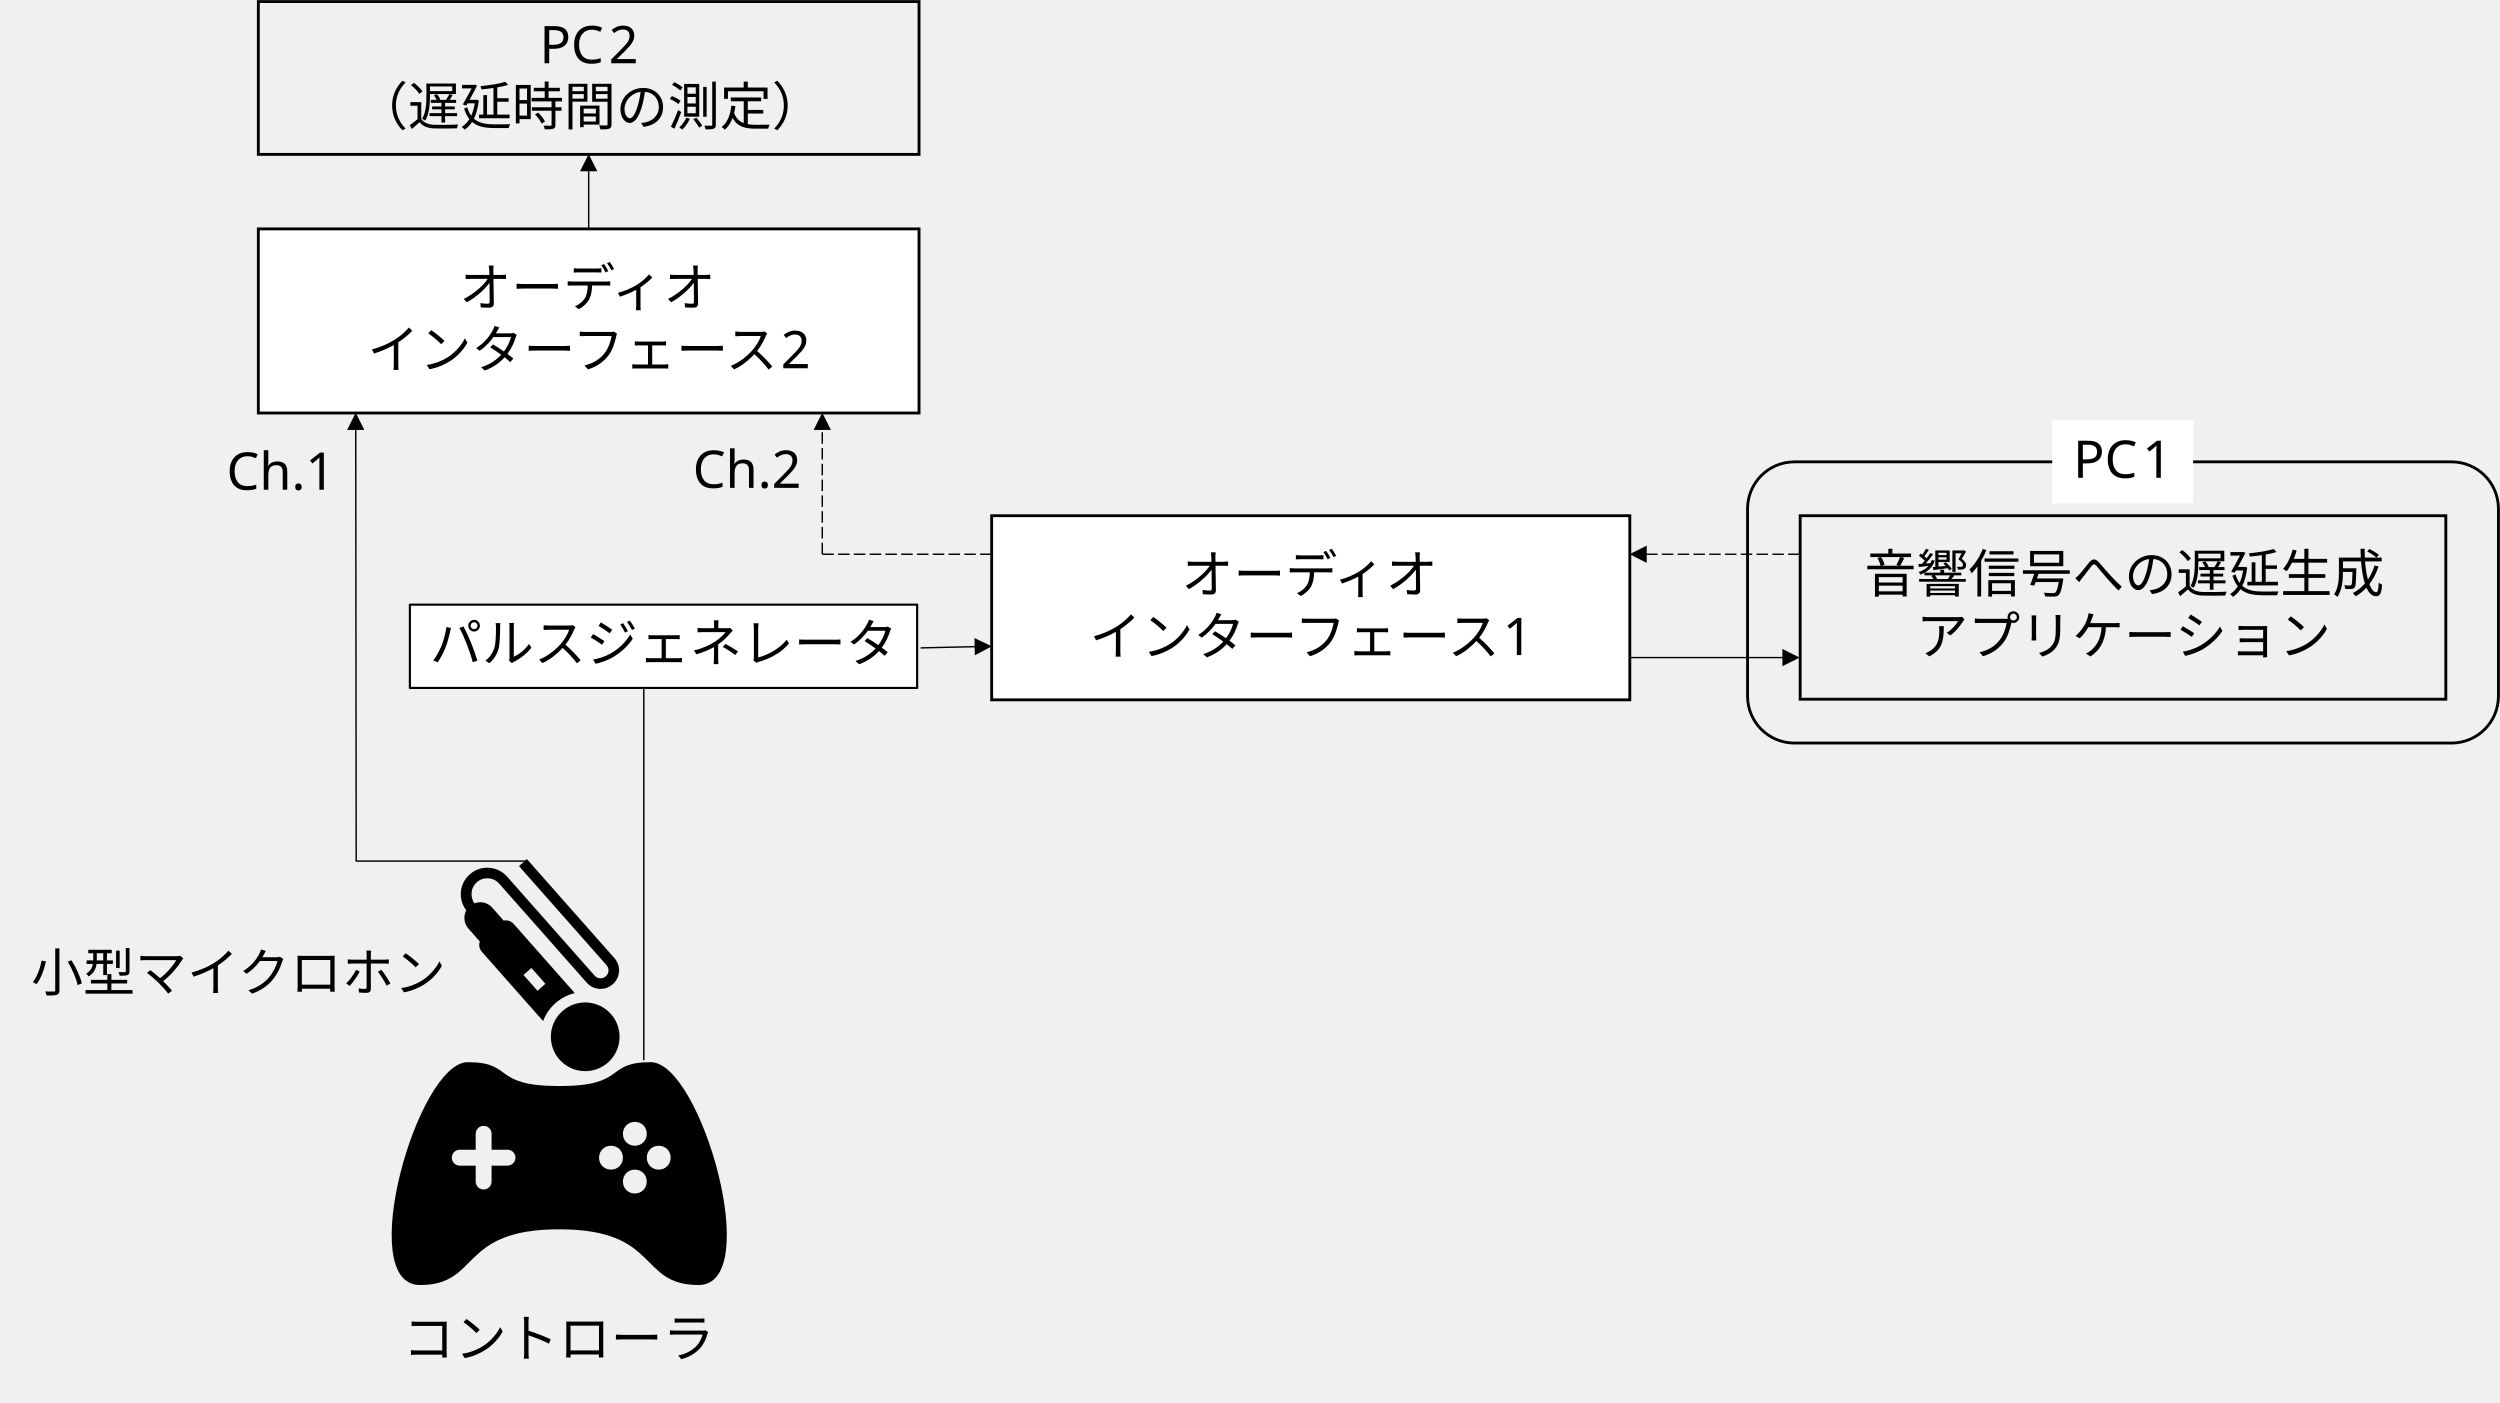
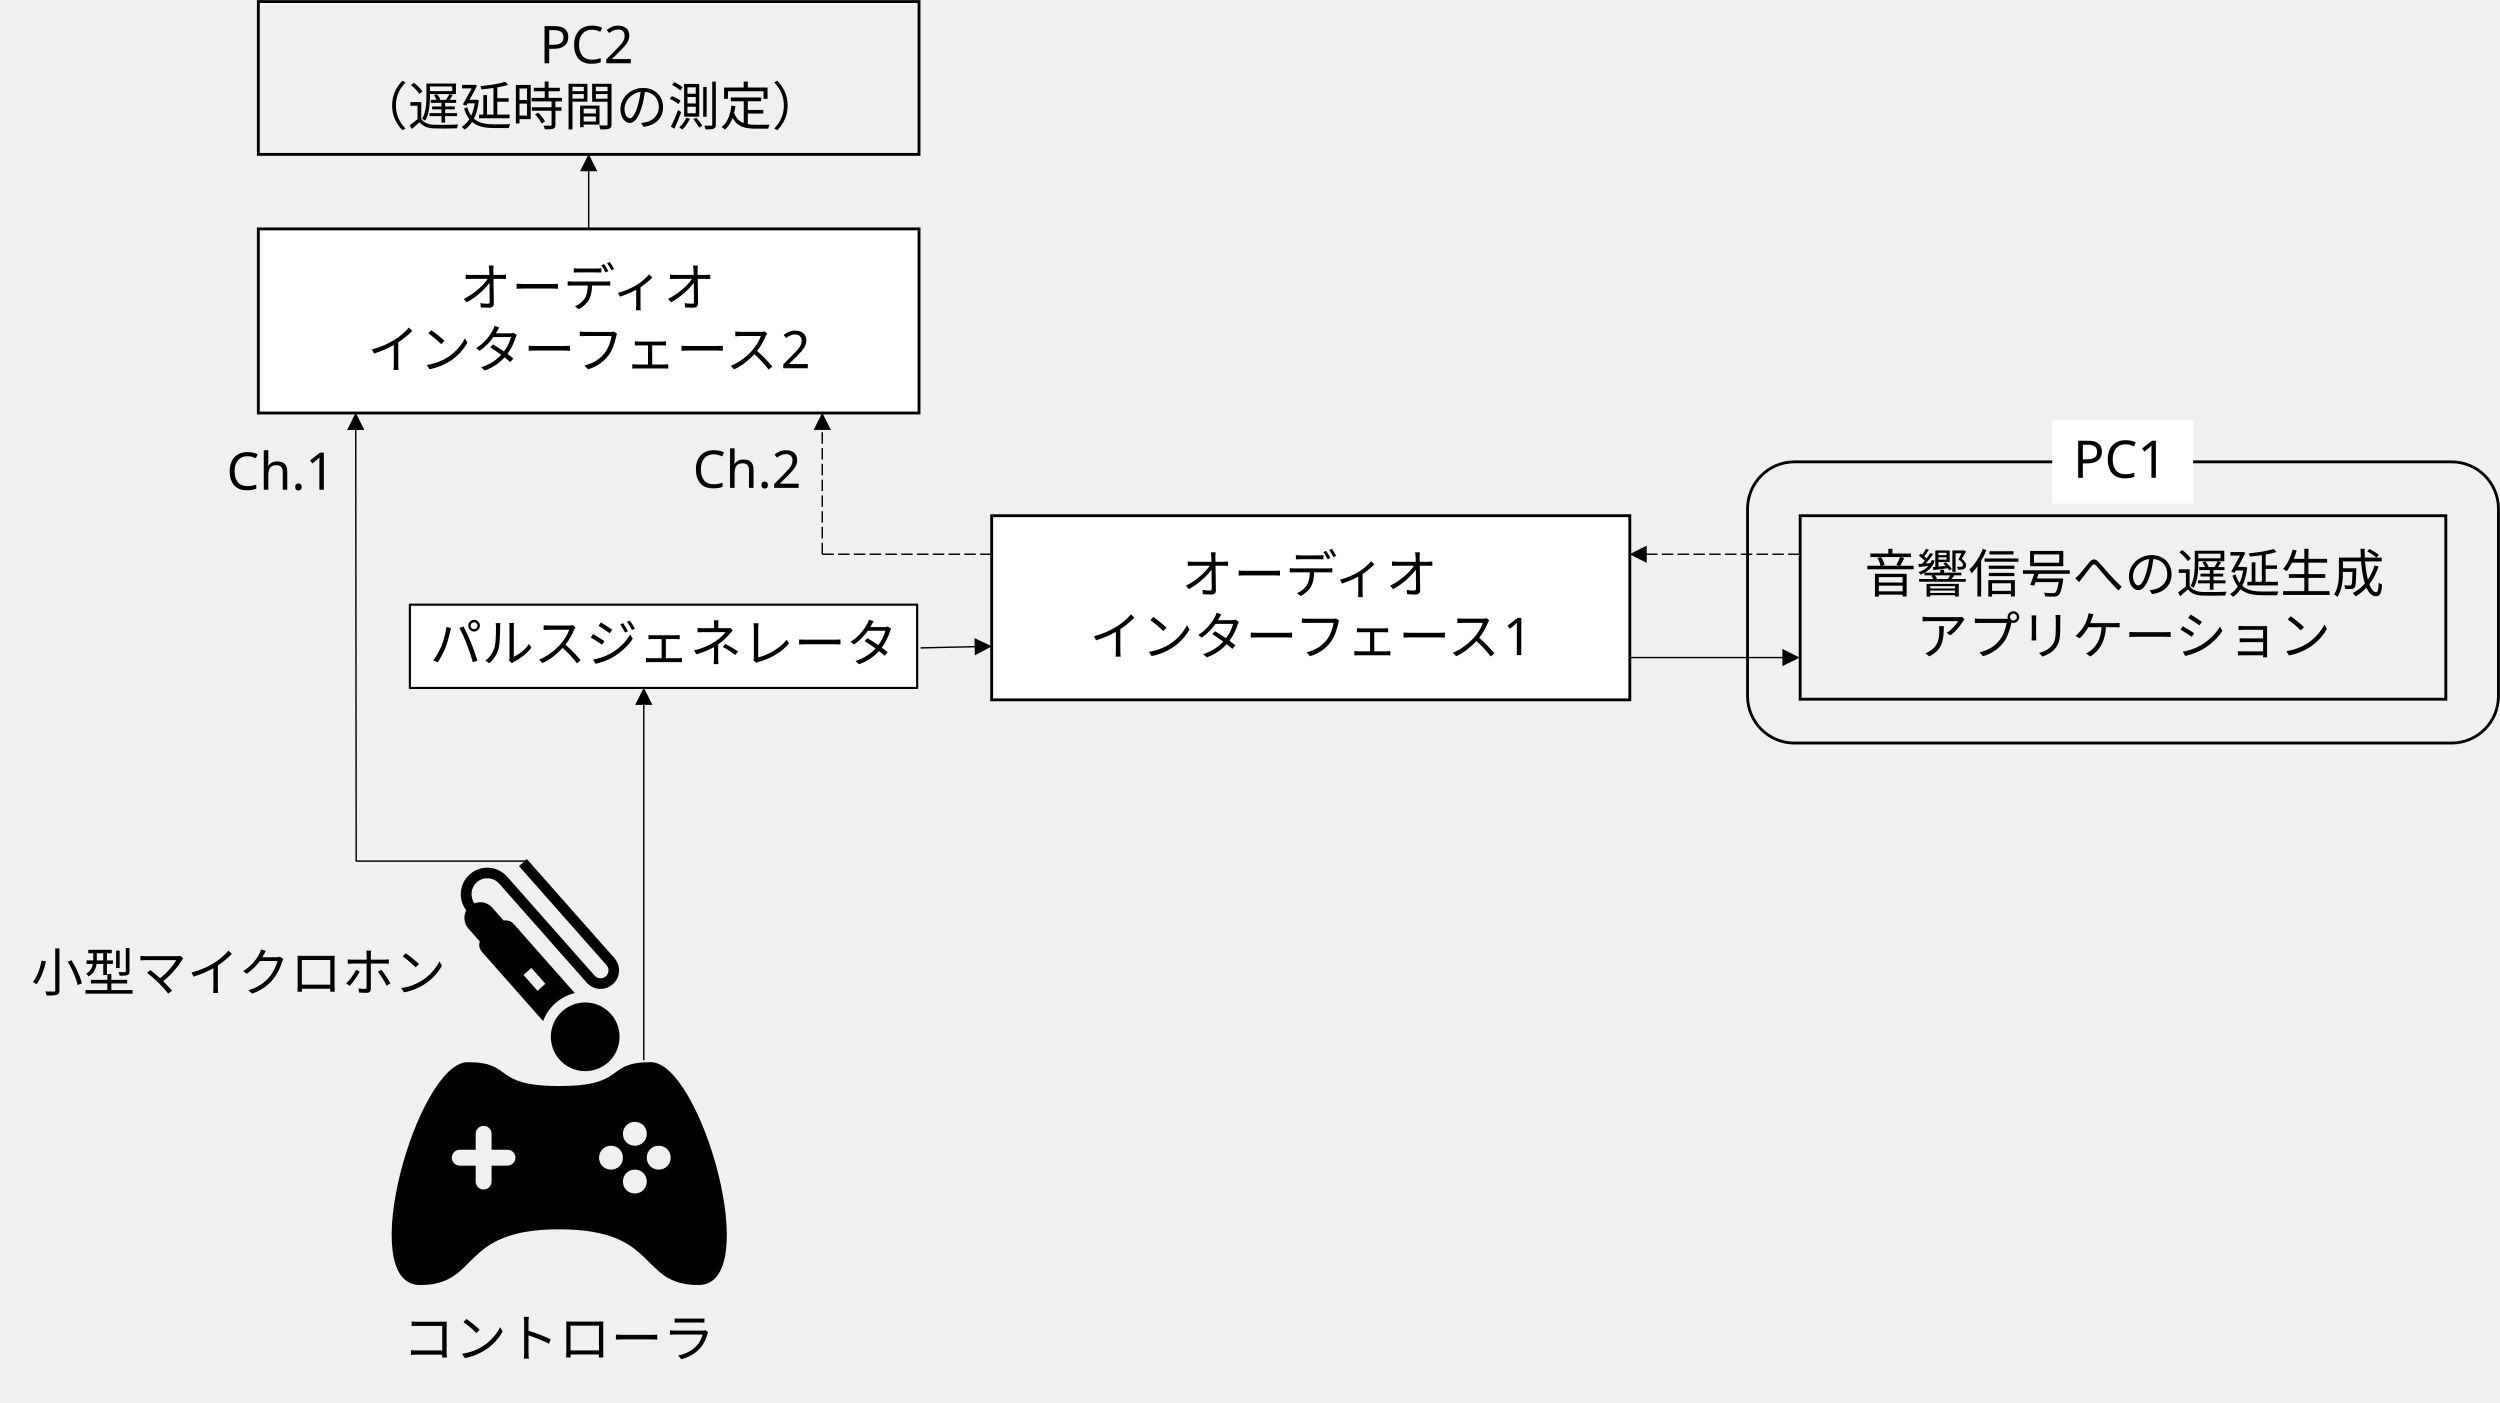
<svg xmlns="http://www.w3.org/2000/svg" width="3992" height="2240" xml:space="preserve" overflow="hidden">
  <defs>
    <clipPath id="clip0">
      <path d="M1004.32 1950.88 1307.85 1682.64 1039.61 1379.11 736.079 1647.35Z" fill-rule="evenodd" clip-rule="evenodd" />
    </clipPath>
    <clipPath id="clip1">
      <path d="M1004.32 1950.88 1307.85 1682.64 1039.61 1379.11 736.079 1647.35Z" fill-rule="evenodd" clip-rule="evenodd" />
    </clipPath>
    <clipPath id="clip2">
      <path d="M1004.32 1950.88 1307.85 1682.64 1039.61 1379.11 736.079 1647.35Z" fill-rule="evenodd" clip-rule="evenodd" />
    </clipPath>
  </defs>
  <g transform="translate(-152 -127)">
    <g>
      <g>
        <g>
          <path d="M1203.85 1994.65C1193.05 1994.65 1184.79 1986.39 1184.79 1975.58 1184.79 1964.78 1193.05 1956.52 1203.85 1956.52 1214.66 1956.52 1222.92 1964.78 1222.92 1975.58 1222.92 1986.39 1214.66 1994.65 1203.85 1994.65ZM1165.73 2032.77C1154.93 2032.77 1146.67 2024.51 1146.67 2013.71 1146.67 2002.91 1154.93 1994.65 1165.73 1994.65 1176.53 1994.65 1184.79 2002.91 1184.79 2013.71 1184.79 2024.51 1176.53 2032.77 1165.73 2032.77ZM1127.6 1994.65C1116.8 1994.65 1108.54 1986.39 1108.54 1975.58 1108.54 1964.78 1116.8 1956.52 1127.6 1956.52 1138.41 1956.52 1146.67 1964.78 1146.67 1975.58 1146.67 1986.39 1138.41 1994.65 1127.6 1994.65ZM1165.73 1918.4C1176.53 1918.4 1184.79 1926.66 1184.79 1937.46 1184.79 1948.26 1176.53 1956.52 1165.73 1956.52 1154.93 1956.52 1146.67 1948.26 1146.67 1937.46 1146.67 1926.66 1154.93 1918.4 1165.73 1918.4ZM962.396 1988.29 936.979 1988.29 936.979 2013.71C936.979 2020.7 931.26 2026.42 924.271 2026.42 917.281 2026.42 911.563 2020.7 911.563 2013.71L911.563 1988.29 886.146 1988.29C879.156 1988.29 873.438 1982.57 873.438 1975.58 873.438 1968.59 879.156 1962.88 886.146 1962.88L911.563 1962.88 911.563 1937.46C911.563 1930.47 917.281 1924.75 924.271 1924.75 931.26 1924.75 936.979 1930.47 936.979 1937.46L936.979 1962.88 962.396 1962.88C969.385 1962.88 975.104 1968.59 975.104 1975.58 975.104 1982.57 969.385 1988.29 962.396 1988.29ZM1191.15 1823.08C1116.17 1823.08 1154.29 1861.21 1045 1861.21 935.708 1861.21 973.833 1823.08 898.854 1823.08 818.792 1823.08 717.125 2178.92 822.604 2178.92 919.823 2178.92 882.969 2089.96 1045 2089.96 1207.03 2089.96 1170.18 2178.92 1267.4 2178.92 1372.87 2178.92 1271.21 1823.08 1191.15 1823.08Z" />
        </g>
      </g>
    </g>
    <text font-family="Yu Gothic,Yu Gothic_MSFontService,sans-serif" font-weight="400" font-size="83" transform="matrix(1 0 0 1 795.022 2294)">コントローラ</text>
    <g clip-path="url(#clip0)">
      <g clip-path="url(#clip1)">
        <g clip-path="url(#clip2)">
          <path d="M181.44 210.977 164.562 210.977 164.562 177.22 181.44 177.22 181.44 210.977ZM261.611 105.488C245.155 105.488 232.074 118.569 232.074 135.025L232.074 346.002C232.074 359.926 220.682 371.319 206.757 371.319 193.677 371.319 183.128 361.192 181.44 348.534 191.145 345.158 198.318 335.875 198.318 324.904L198.318 297.055C203.382 294.102 206.757 288.616 206.757 282.709L206.757 135.025C196.63 140.511 185.238 143.464 173.001 143.464 160.764 143.464 149.372 140.511 139.245 135.025L139.245 282.709C139.245 289.038 142.62 294.524 147.684 297.055L147.684 324.904C147.684 335.875 154.857 345.158 164.562 348.956 165.828 370.897 184.394 388.197 206.757 388.197 229.965 388.197 248.953 369.209 248.953 346.002L248.953 135.025C248.953 127.852 254.438 122.367 261.611 122.367 268.784 122.367 274.27 127.852 274.27 135.025L274.27 346.002 291.148 346.002 291.148 135.025C291.148 118.569 278.067 105.488 261.611 105.488Z" transform="matrix(0.749321 -0.662206 -0.662206 -0.749321 1004.32 1950.88)" />
          <path d="M227.855 71.732C227.855 102.027 203.296 126.586 173.001 126.586 142.706 126.586 118.147 102.027 118.147 71.732 118.147 41.437 142.706 16.878 173.001 16.878 203.296 16.878 227.855 41.437 227.855 71.732Z" transform="matrix(0.749321 -0.662206 -0.662206 -0.749321 1004.32 1950.88)" />
        </g>
      </g>
    </g>
    <text font-family="Yu Gothic,Yu Gothic_MSFontService,sans-serif" font-weight="400" font-size="83" transform="matrix(1 0 0 1 201.662 1710)">小型マイクロホン</text>
    <path d="M1130 1979 1130 1979" stroke="#000000" stroke-width="2.292" stroke-miterlimit="8" fill="none" fill-rule="evenodd" />
    <rect x="564.5" y="129.5" width="1055" height="244" stroke="#000000" stroke-width="4.583" stroke-miterlimit="8" fill="none" />
-     <text font-family="Yu Gothic,Yu Gothic_MSFontService,sans-serif" font-weight="400" font-size="83" transform="matrix(1 0 0 1 1013.46 228)">PC</text>
-     <text font-family="Yu Gothic,Yu Gothic_MSFontService,sans-serif" font-weight="400" font-size="83" transform="matrix(1 0 0 1 1124.03 228)">2</text>
+     <text font-family="Yu Gothic,Yu Gothic_MSFontService,sans-serif" font-weight="400" font-size="83" transform="matrix(1 0 0 1 1013.46 228)">PC2</text>
    <text font-family="Yu Gothic,Yu Gothic_MSFontService,sans-serif" font-weight="400" font-size="83" transform="matrix(1 0 0 1 720.42 327)">（遅延時間の測定）</text>
    <path d="M719.625 1501.81 718.879 808.918 721.171 808.916 721.917 1501.8ZM706.28 813.515 720 786 733.78 813.485Z" />
    <path d="M1.146-1.82988e-06 1.146 18.333-1.146 18.333-1.146 1.82988e-06ZM1.146 25.208 1.146 43.542-1.146 43.542-1.146 25.208ZM1.146 50.417 1.146 68.75-1.146 68.75-1.146 50.417ZM1.146 75.625 1.146 93.958-1.146 93.958-1.146 75.625ZM1.146 100.833 1.146 119.167-1.146 119.167-1.146 100.833ZM1.146 126.042 1.146 144.375-1.146 144.375-1.146 126.042ZM1.146 151.25 1.146 169.583-1.146 169.583-1.146 151.25ZM1.146 176.458 1.146 194.792-1.146 194.792-1.146 176.458ZM1.146 201.667 1.146 203.067-1.146 203.067-1.146 201.667ZM13.75 198.483 0 225.983-13.75 198.483Z" transform="matrix(1 0 0 -1 1465 1011.98)" />
    <rect x="564.5" y="492.5" width="1055" height="294" stroke="#000000" stroke-width="4.583" stroke-miterlimit="8" fill="#FFFFFF" />
    <text font-family="Yu Gothic,Yu Gothic_MSFontService,sans-serif" font-weight="400" font-size="83" transform="matrix(1 0 0 1 885.42 616)">オーディオ</text>
    <text font-family="Yu Gothic,Yu Gothic_MSFontService,sans-serif" font-weight="400" font-size="83" transform="matrix(1 0 0 1 738.754 715)">インターフェース</text>
    <text font-family="Yu Gothic,Yu Gothic_MSFontService,sans-serif" font-weight="400" font-size="83" transform="matrix(1 0 0 1 1398.75 715)">2</text>
    <text font-family="Yu Gothic,Yu Gothic_MSFontService,sans-serif" font-weight="400" font-size="83" transform="matrix(1 0 0 1 513.657 909)">Ch.1</text>
    <text font-family="Yu Gothic,Yu Gothic_MSFontService,sans-serif" font-weight="400" font-size="83" transform="matrix(1 0 0 1 1258.18 906)">Ch.2</text>
    <path d="M1.146-3.45813e-06 1.146 96.663-1.146 96.663-1.146 3.45813e-06ZM13.75 92.08 0 119.58-13.75 92.08Z" transform="matrix(1 0 0 -1 1092 492.58)" />
    <rect x="3026.5" y="950.5" width="1031" height="293" stroke="#000000" stroke-width="4.583" stroke-miterlimit="8" fill="none" />
    <text font-family="Yu Gothic,Yu Gothic_MSFontService,sans-serif" font-weight="400" font-size="83" transform="matrix(1 0 0 1 3129.16 1073)">音響信号への遅延生成</text>
    <text font-family="Yu Gothic,Yu Gothic_MSFontService,sans-serif" font-weight="400" font-size="83" transform="matrix(1 0 0 1 3211.66 1172)">アプリケーション</text>
    <path d="M2942.5 939.335C2942.5 898.005 2976 864.5 3017.34 864.5L4066.66 864.5C4108 864.5 4141.5 898.005 4141.5 939.335L4141.5 1238.66C4141.5 1280 4108 1313.5 4066.66 1313.5L3017.34 1313.5C2976 1313.5 2942.5 1280 2942.5 1238.66Z" stroke="#000000" stroke-width="4.583" stroke-miterlimit="8" fill="none" fill-rule="evenodd" />
    <rect x="3429" y="798" width="225" height="133" fill="#FFFFFF" />
-     <text font-family="Yu Gothic,Yu Gothic_MSFontService,sans-serif" font-weight="400" font-size="83" transform="matrix(1 0 0 1 3462.37 890)">PC</text>
-     <text font-family="Yu Gothic,Yu Gothic_MSFontService,sans-serif" font-weight="400" font-size="83" transform="matrix(1 0 0 1 3572.94 890)">1</text>
+     <text font-family="Yu Gothic,Yu Gothic_MSFontService,sans-serif" font-weight="400" font-size="83" transform="matrix(1 0 0 1 3462.37 890)">PC1</text>
    <path d="M1.52235e-06-1.146 18.333-1.146 18.333 1.146-1.52235e-06 1.146ZM25.208-1.146 43.542-1.146 43.542 1.146 25.208 1.146ZM50.417-1.146 68.75-1.146 68.75 1.146 50.417 1.146ZM75.625-1.146 93.958-1.146 93.958 1.146 75.625 1.146ZM100.833-1.146 119.167-1.146 119.167 1.146 100.833 1.146ZM126.042-1.146 144.375-1.146 144.375 1.146 126.042 1.146ZM151.25-1.146 169.583-1.146 169.583 1.146 151.25 1.146ZM176.458-1.146 194.792-1.146 194.792 1.146 176.458 1.146ZM201.667-1.146 220-1.146 220 1.146 201.667 1.146ZM226.875-1.146 245.208-1.146 245.208 1.146 226.875 1.146ZM244.134-13.75 271.634 0 244.134 13.75Z" transform="matrix(-1 0 0 1 3025.63 1012)" />
    <path d="M2754 1175.85 3002.72 1175.85 3002.72 1178.15 2754 1178.15ZM2998.13 1163.25 3025.63 1177 2998.13 1190.75Z" />
    <rect x="1735.5" y="950.5" width="1019" height="294" stroke="#000000" stroke-width="4.583" stroke-miterlimit="8" fill="#FFFFFF" />
    <text font-family="Yu Gothic,Yu Gothic_MSFontService,sans-serif" font-weight="400" font-size="83" transform="matrix(1 0 0 1 2038.42 1074)">オーディオ</text>
    <text font-family="Yu Gothic,Yu Gothic_MSFontService,sans-serif" font-weight="400" font-size="83" transform="matrix(1 0 0 1 1891.75 1173)">インターフェース</text>
    <text font-family="Yu Gothic,Yu Gothic_MSFontService,sans-serif" font-weight="400" font-size="83" transform="matrix(1 0 0 1 2551.75 1173)">1</text>
    <path d="M1465 1012 1735.28 1012" stroke="#000000" stroke-width="2.292" stroke-miterlimit="8" stroke-dasharray="18.333 6.875" fill="none" fill-rule="evenodd" />
    <rect x="806.5" y="1092.5" width="810" height="133" stroke="#000000" stroke-width="3.438" stroke-linejoin="round" stroke-miterlimit="10" fill="#FFFFFF" />
    <text font-family="Yu Gothic,Yu Gothic_MSFontService,sans-serif" font-weight="400" font-size="83" transform="matrix(1 0 0 1 838.558 1184)">パルスジェネレータ</text>
    <path d="M22.937-0.631 113.832 1.41 113.781 3.701 22.885 1.66ZM27.184 14.364 0 0 27.802-13.129Z" transform="matrix(-1 0 0 1 1735.81 1159)" />
-     <path d="M0 0 0 595.068" stroke="#000000" stroke-width="2.292" stroke-miterlimit="8" fill="none" fill-rule="evenodd" transform="matrix(1 0 0 -1 1180 1820.07)" />
+     <path d="M1.146-6.94917e-07 1.146 572.151-1.145 572.151-1.146 6.94917e-07ZM13.75 567.568 0 595.068-13.75 567.568Z" transform="matrix(1 0 0 -1 1180 1820.07)" />
    <path d="M720 1502 992.705 1502" stroke="#000000" stroke-width="2.292" stroke-miterlimit="8" fill="none" fill-rule="evenodd" />
  </g>
</svg>
